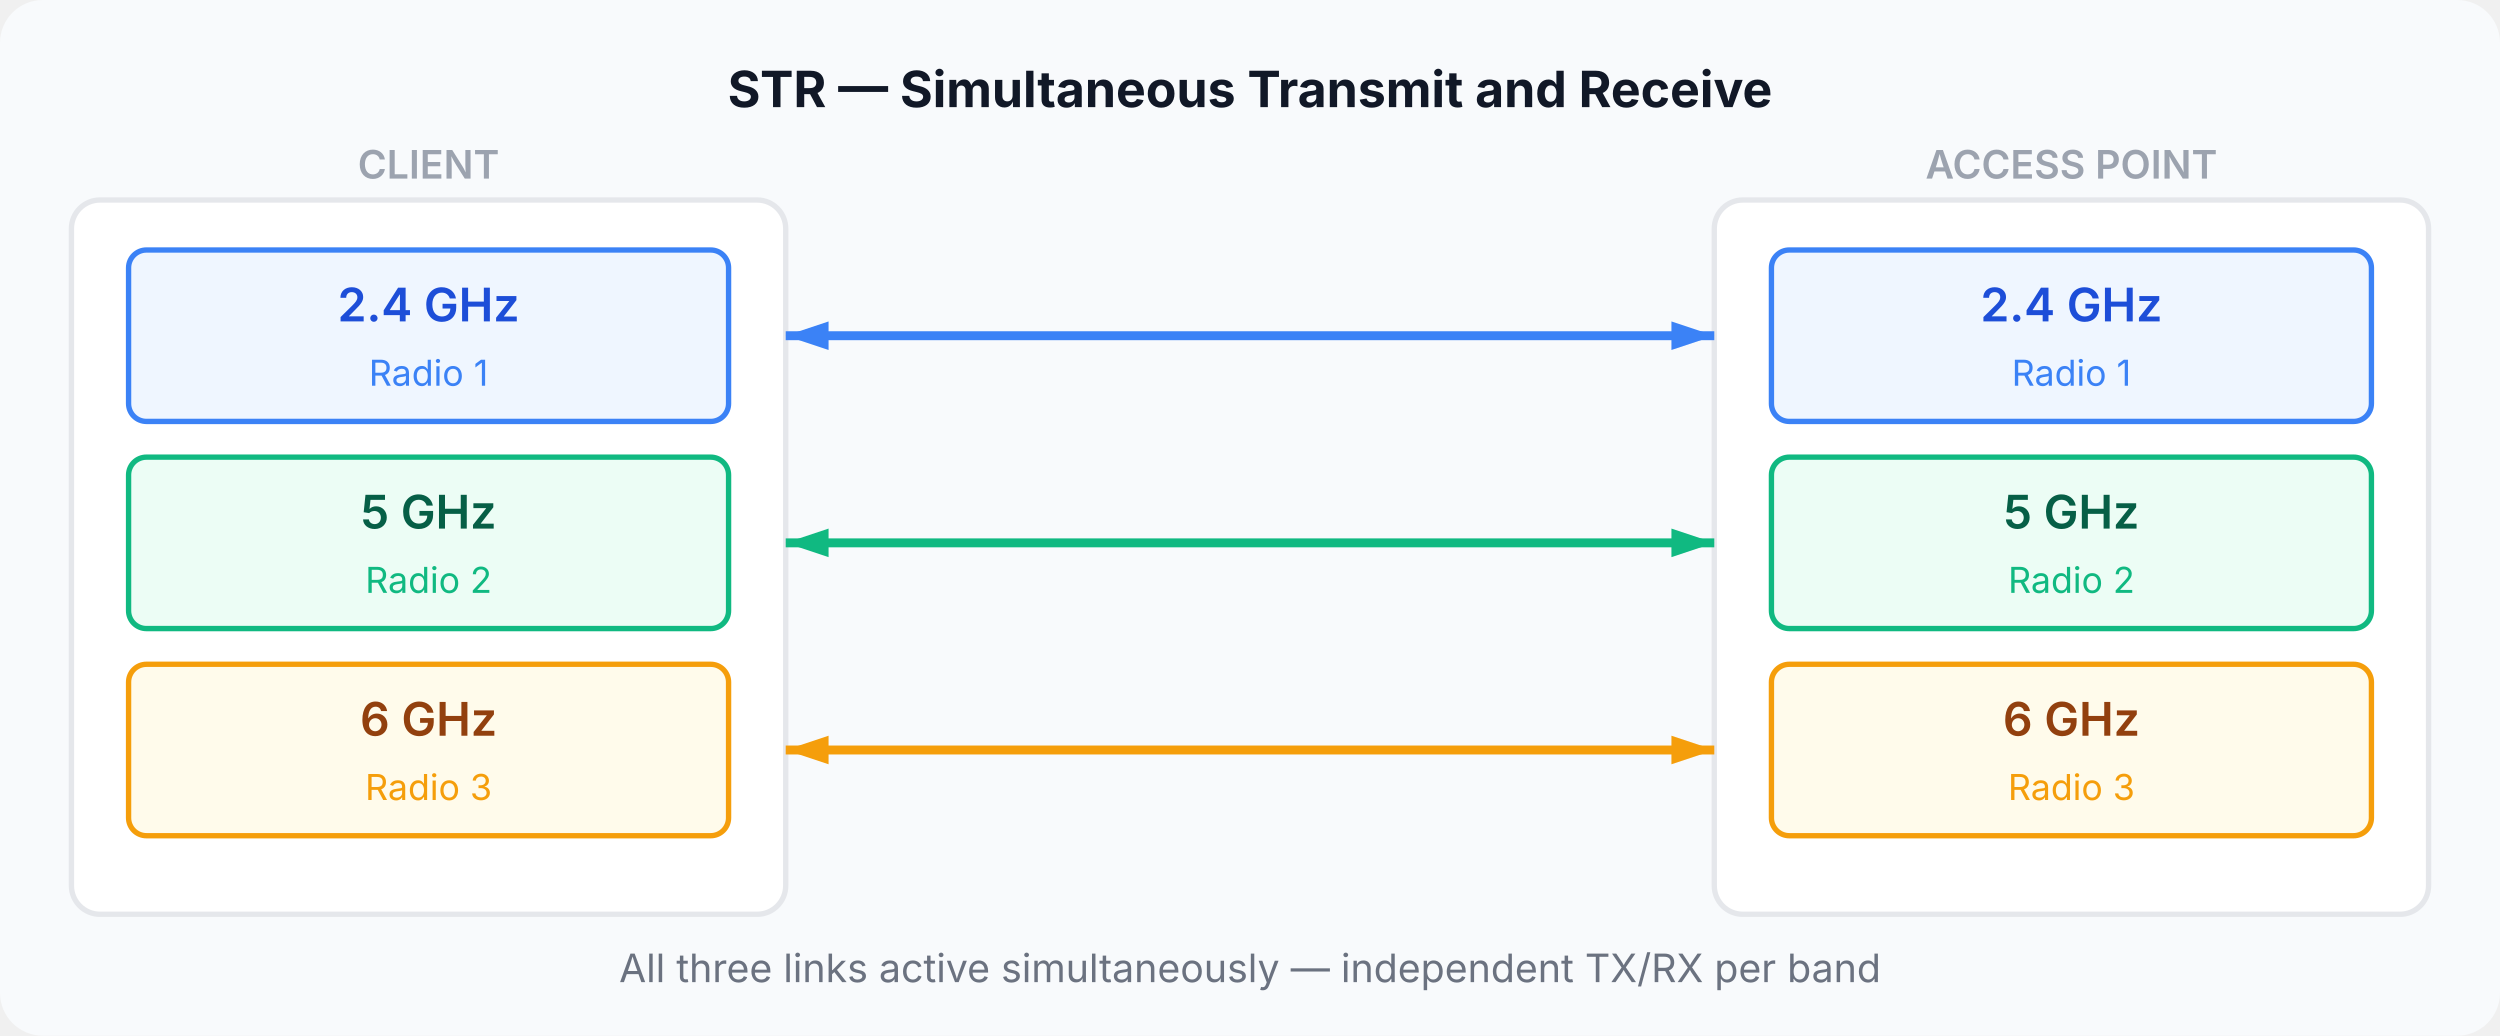
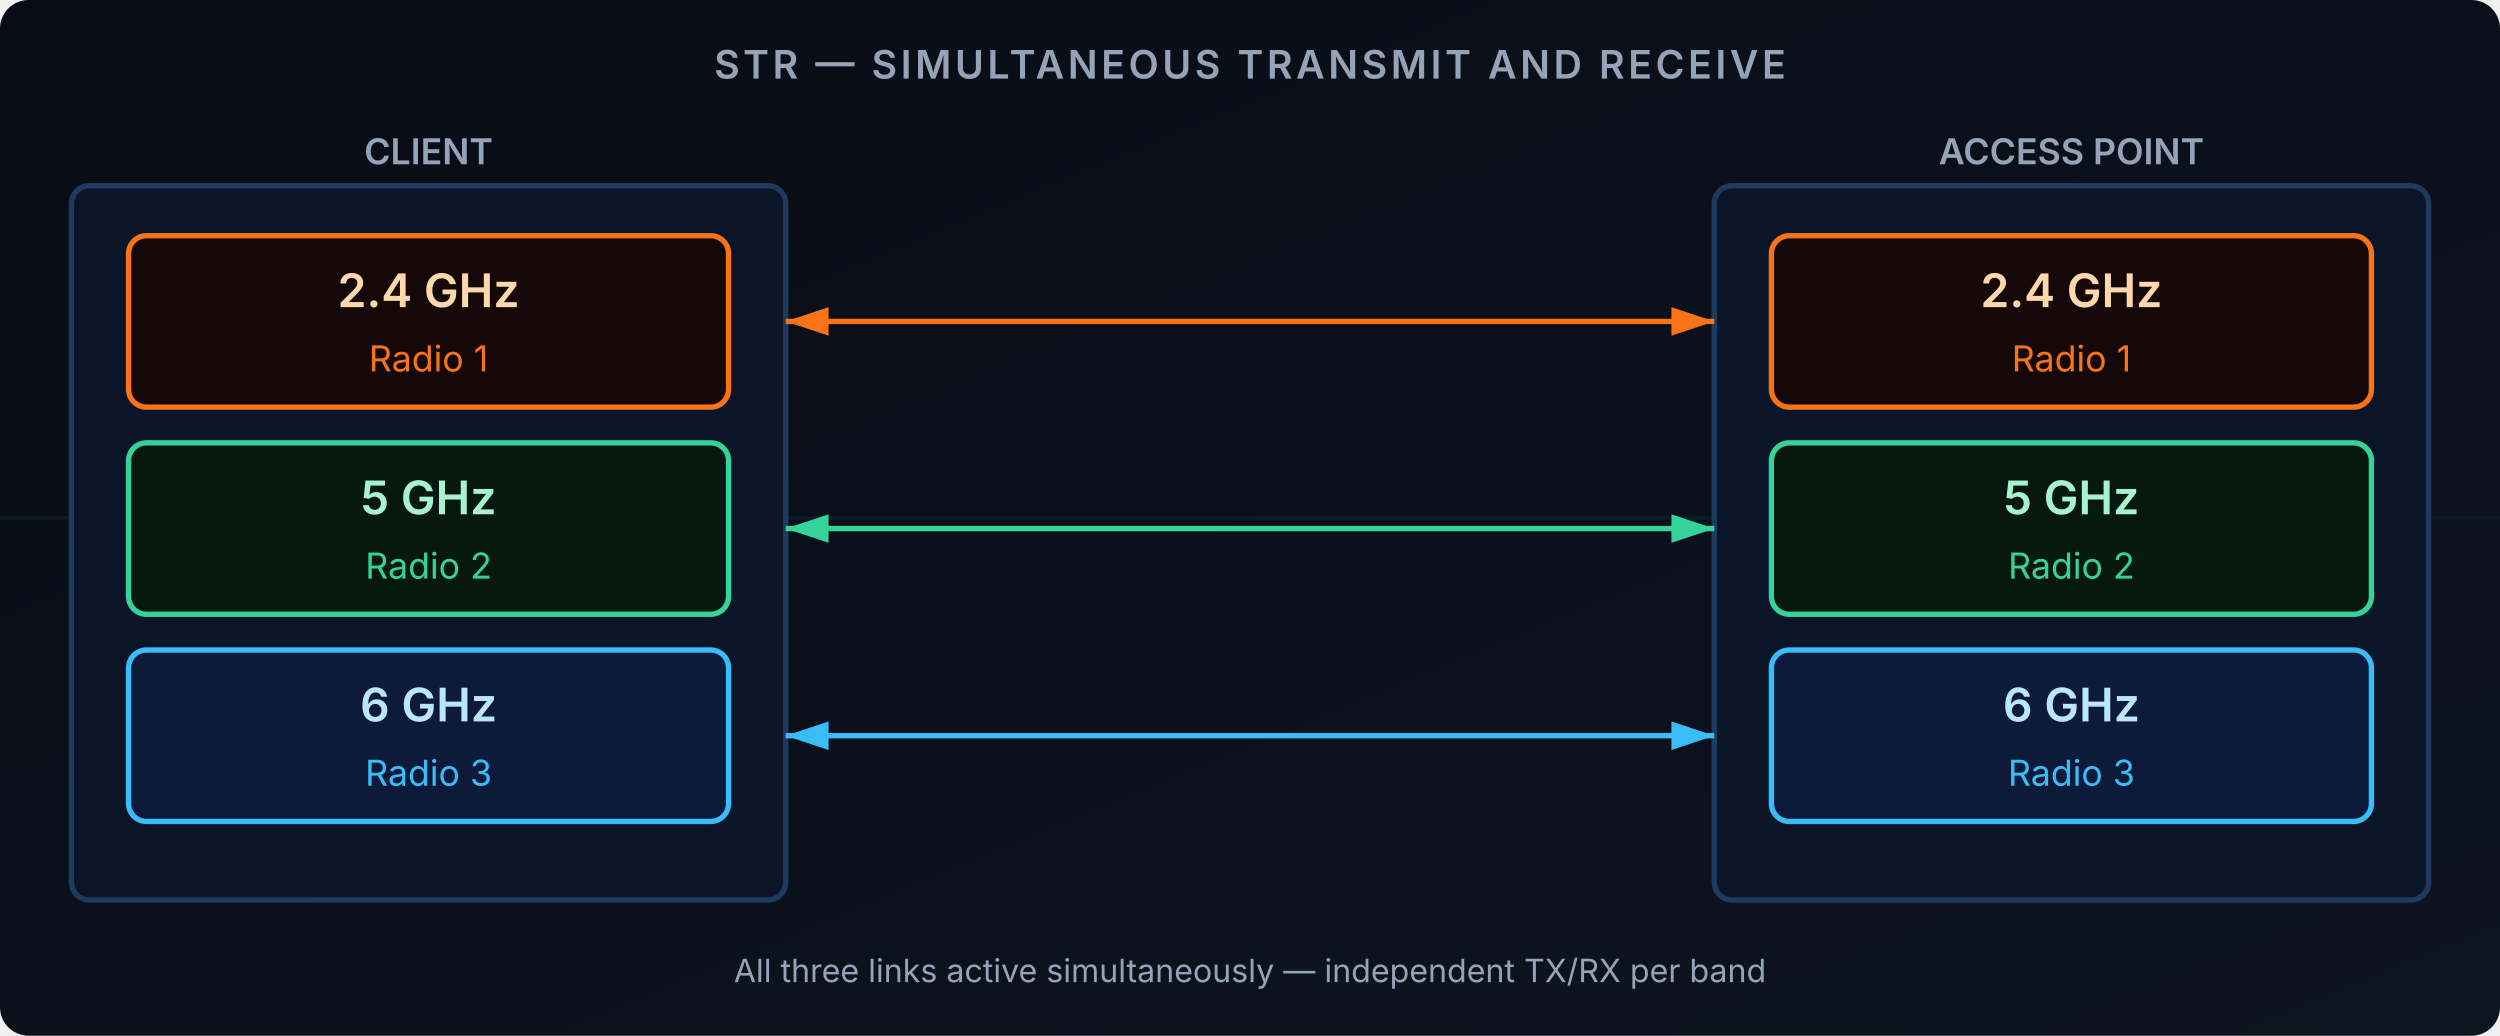
<svg xmlns="http://www.w3.org/2000/svg" viewBox="0 0 700 290" width="700" height="290" font-family="system-ui,-apple-system,BlinkMacSystemFont,'Segoe UI',sans-serif">
  <defs>
+     <linearGradient id="bg" x1="0" y1="0" x2="1" y2="1">
+       <stop offset="0%" stop-color="#080c14" />
+       <stop offset="100%" stop-color="#0d1520" />
+     </linearGradient>
    <marker id="str-ab-l" markerWidth="12" markerHeight="8" refX="0" refY="4" orient="auto" markerUnits="userSpaceOnUse">
-       <polygon points="12,0 0,4 12,8" fill="#3b82f6" />
+       <polygon points="12,0 0,4 12,8" fill="#f97316" />
    </marker>
    <marker id="str-ab-r" markerWidth="12" markerHeight="8" refX="12" refY="4" orient="auto" markerUnits="userSpaceOnUse">
-       <polygon points="0,0 12,4 0,8" fill="#3b82f6" />
+       <polygon points="0,0 12,4 0,8" fill="#f97316" />
    </marker>
    <marker id="str-ag-l" markerWidth="12" markerHeight="8" refX="0" refY="4" orient="auto" markerUnits="userSpaceOnUse">
-       <polygon points="12,0 0,4 12,8" fill="#10b981" />
+       <polygon points="12,0 0,4 12,8" fill="#34d399" />
    </marker>
    <marker id="str-ag-r" markerWidth="12" markerHeight="8" refX="12" refY="4" orient="auto" markerUnits="userSpaceOnUse">
-       <polygon points="0,0 12,4 0,8" fill="#10b981" />
+       <polygon points="0,0 12,4 0,8" fill="#34d399" />
    </marker>
    <marker id="str-aa-l" markerWidth="12" markerHeight="8" refX="0" refY="4" orient="auto" markerUnits="userSpaceOnUse">
-       <polygon points="12,0 0,4 12,8" fill="#f59e0b" />
+       <polygon points="12,0 0,4 12,8" fill="#38bdf8" />
    </marker>
    <marker id="str-aa-r" markerWidth="12" markerHeight="8" refX="12" refY="4" orient="auto" markerUnits="userSpaceOnUse">
-       <polygon points="0,0 12,4 0,8" fill="#f59e0b" />
+       <polygon points="0,0 12,4 0,8" fill="#38bdf8" />
    </marker>
  </defs>
-   <rect width="700" height="290" fill="#f8fafc" rx="12" />
-   <text x="350" y="30" text-anchor="middle" font-size="14" font-weight="700" fill="#111827">STR — Simultaneous Transmit and Receive</text>
-   <text x="120" y="50" text-anchor="middle" font-size="11" font-weight="600" fill="#9ca3af">CLIENT</text>
-   <rect x="20" y="56" width="200" height="200" fill="white" stroke="#e5e7eb" stroke-width="1.5" rx="8" />
-   <rect x="36" y="70" width="168" height="48" fill="#eff6ff" stroke="#3b82f6" stroke-width="1.5" rx="5" />
-   <text x="120" y="90" text-anchor="middle" font-size="13" font-weight="600" fill="#1d4ed8">2.4 GHz</text>
-   <text x="120" y="108" text-anchor="middle" font-size="10" fill="#3b82f6">Radio 1</text>
-   <rect x="36" y="128" width="168" height="48" fill="#ecfdf5" stroke="#10b981" stroke-width="1.5" rx="5" />
-   <text x="120" y="148" text-anchor="middle" font-size="13" font-weight="600" fill="#065f46">5 GHz</text>
-   <text x="120" y="166" text-anchor="middle" font-size="10" fill="#10b981">Radio 2</text>
-   <rect x="36" y="186" width="168" height="48" fill="#fffbeb" stroke="#f59e0b" stroke-width="1.5" rx="5" />
-   <text x="120" y="206" text-anchor="middle" font-size="13" font-weight="600" fill="#92400e">6 GHz</text>
-   <text x="120" y="224" text-anchor="middle" font-size="10" fill="#f59e0b">Radio 3</text>
-   <text x="580" y="50" text-anchor="middle" font-size="11" font-weight="600" fill="#9ca3af">ACCESS POINT</text>
-   <rect x="480" y="56" width="200" height="200" fill="white" stroke="#e5e7eb" stroke-width="1.5" rx="8" />
-   <rect x="496" y="70" width="168" height="48" fill="#eff6ff" stroke="#3b82f6" stroke-width="1.5" rx="5" />
-   <text x="580" y="90" text-anchor="middle" font-size="13" font-weight="600" fill="#1d4ed8">2.4 GHz</text>
-   <text x="580" y="108" text-anchor="middle" font-size="10" fill="#3b82f6">Radio 1</text>
-   <rect x="496" y="128" width="168" height="48" fill="#ecfdf5" stroke="#10b981" stroke-width="1.5" rx="5" />
-   <text x="580" y="148" text-anchor="middle" font-size="13" font-weight="600" fill="#065f46">5 GHz</text>
-   <text x="580" y="166" text-anchor="middle" font-size="10" fill="#10b981">Radio 2</text>
-   <rect x="496" y="186" width="168" height="48" fill="#fffbeb" stroke="#f59e0b" stroke-width="1.5" rx="5" />
-   <text x="580" y="206" text-anchor="middle" font-size="13" font-weight="600" fill="#92400e">6 GHz</text>
-   <text x="580" y="224" text-anchor="middle" font-size="10" fill="#f59e0b">Radio 3</text>
-   <line x1="220" y1="94" x2="480" y2="94" stroke="#3b82f6" stroke-width="2.5" marker-start="url(#str-ab-l)" marker-end="url(#str-ab-r)" />
-   <line x1="220" y1="152" x2="480" y2="152" stroke="#10b981" stroke-width="2.5" marker-start="url(#str-ag-l)" marker-end="url(#str-ag-r)" />
-   <line x1="220" y1="210" x2="480" y2="210" stroke="#f59e0b" stroke-width="2.5" marker-start="url(#str-aa-l)" marker-end="url(#str-aa-r)" />
-   <text x="350" y="275" text-anchor="middle" font-size="11" fill="#6b7280">All three links active simultaneously — independent TX/RX per band</text>
+   <rect width="700" height="290" fill="url(#bg)" rx="8" />
+   <line x1="0" y1="145" x2="700" y2="145" stroke="#0d1a2a" stroke-width="1" />
+   <text x="350" y="22" text-anchor="middle" font-size="11" font-weight="600" fill="#94a3b8" letter-spacing="1">STR — SIMULTANEOUS TRANSMIT AND RECEIVE</text>
+   <text x="120" y="46" text-anchor="middle" font-size="10" font-weight="600" fill="#94a3b8">CLIENT</text>
+   <rect x="20" y="52" width="200" height="200" fill="#0a1628" stroke="#1e3a5f" stroke-width="1.5" rx="5" />
+   <rect x="36" y="66" width="168" height="48" fill="#150808" stroke="#f97316" stroke-width="1.5" rx="5" />
+   <text x="120" y="86" text-anchor="middle" font-size="13" font-weight="600" fill="#fed7aa">2.4 GHz</text>
+   <text x="120" y="104" text-anchor="middle" font-size="10" fill="#f97316">Radio 1</text>
+   <rect x="36" y="124" width="168" height="48" fill="#071810" stroke="#34d399" stroke-width="1.5" rx="5" />
+   <text x="120" y="144" text-anchor="middle" font-size="13" font-weight="600" fill="#a7f3d0">5 GHz</text>
+   <text x="120" y="162" text-anchor="middle" font-size="10" fill="#34d399">Radio 2</text>
+   <rect x="36" y="182" width="168" height="48" fill="#0e1a3a" stroke="#38bdf8" stroke-width="1.5" rx="5" />
+   <text x="120" y="202" text-anchor="middle" font-size="13" font-weight="600" fill="#bae6fd">6 GHz</text>
+   <text x="120" y="220" text-anchor="middle" font-size="10" fill="#38bdf8">Radio 3</text>
+   <text x="580" y="46" text-anchor="middle" font-size="10" font-weight="600" fill="#94a3b8">ACCESS POINT</text>
+   <rect x="480" y="52" width="200" height="200" fill="#0a1628" stroke="#1e3a5f" stroke-width="1.5" rx="5" />
+   <rect x="496" y="66" width="168" height="48" fill="#150808" stroke="#f97316" stroke-width="1.5" rx="5" />
+   <text x="580" y="86" text-anchor="middle" font-size="13" font-weight="600" fill="#fed7aa">2.4 GHz</text>
+   <text x="580" y="104" text-anchor="middle" font-size="10" fill="#f97316">Radio 1</text>
+   <rect x="496" y="124" width="168" height="48" fill="#071810" stroke="#34d399" stroke-width="1.5" rx="5" />
+   <text x="580" y="144" text-anchor="middle" font-size="13" font-weight="600" fill="#a7f3d0">5 GHz</text>
+   <text x="580" y="162" text-anchor="middle" font-size="10" fill="#34d399">Radio 2</text>
+   <rect x="496" y="182" width="168" height="48" fill="#0e1a3a" stroke="#38bdf8" stroke-width="1.5" rx="5" />
+   <text x="580" y="202" text-anchor="middle" font-size="13" font-weight="600" fill="#bae6fd">6 GHz</text>
+   <text x="580" y="220" text-anchor="middle" font-size="10" fill="#38bdf8">Radio 3</text>
+   <line x1="220" y1="90" x2="480" y2="90" stroke="#f97316" stroke-width="1.5" marker-start="url(#str-ab-l)" marker-end="url(#str-ab-r)" />
+   <line x1="220" y1="148" x2="480" y2="148" stroke="#34d399" stroke-width="1.5" marker-start="url(#str-ag-l)" marker-end="url(#str-ag-r)" />
+   <line x1="220" y1="206" x2="480" y2="206" stroke="#38bdf8" stroke-width="1.5" marker-start="url(#str-aa-l)" marker-end="url(#str-aa-r)" />
+   <text x="350" y="275" text-anchor="middle" font-size="9" fill="#94a3b8">All three links active simultaneously — independent TX/RX per band</text>
</svg>
